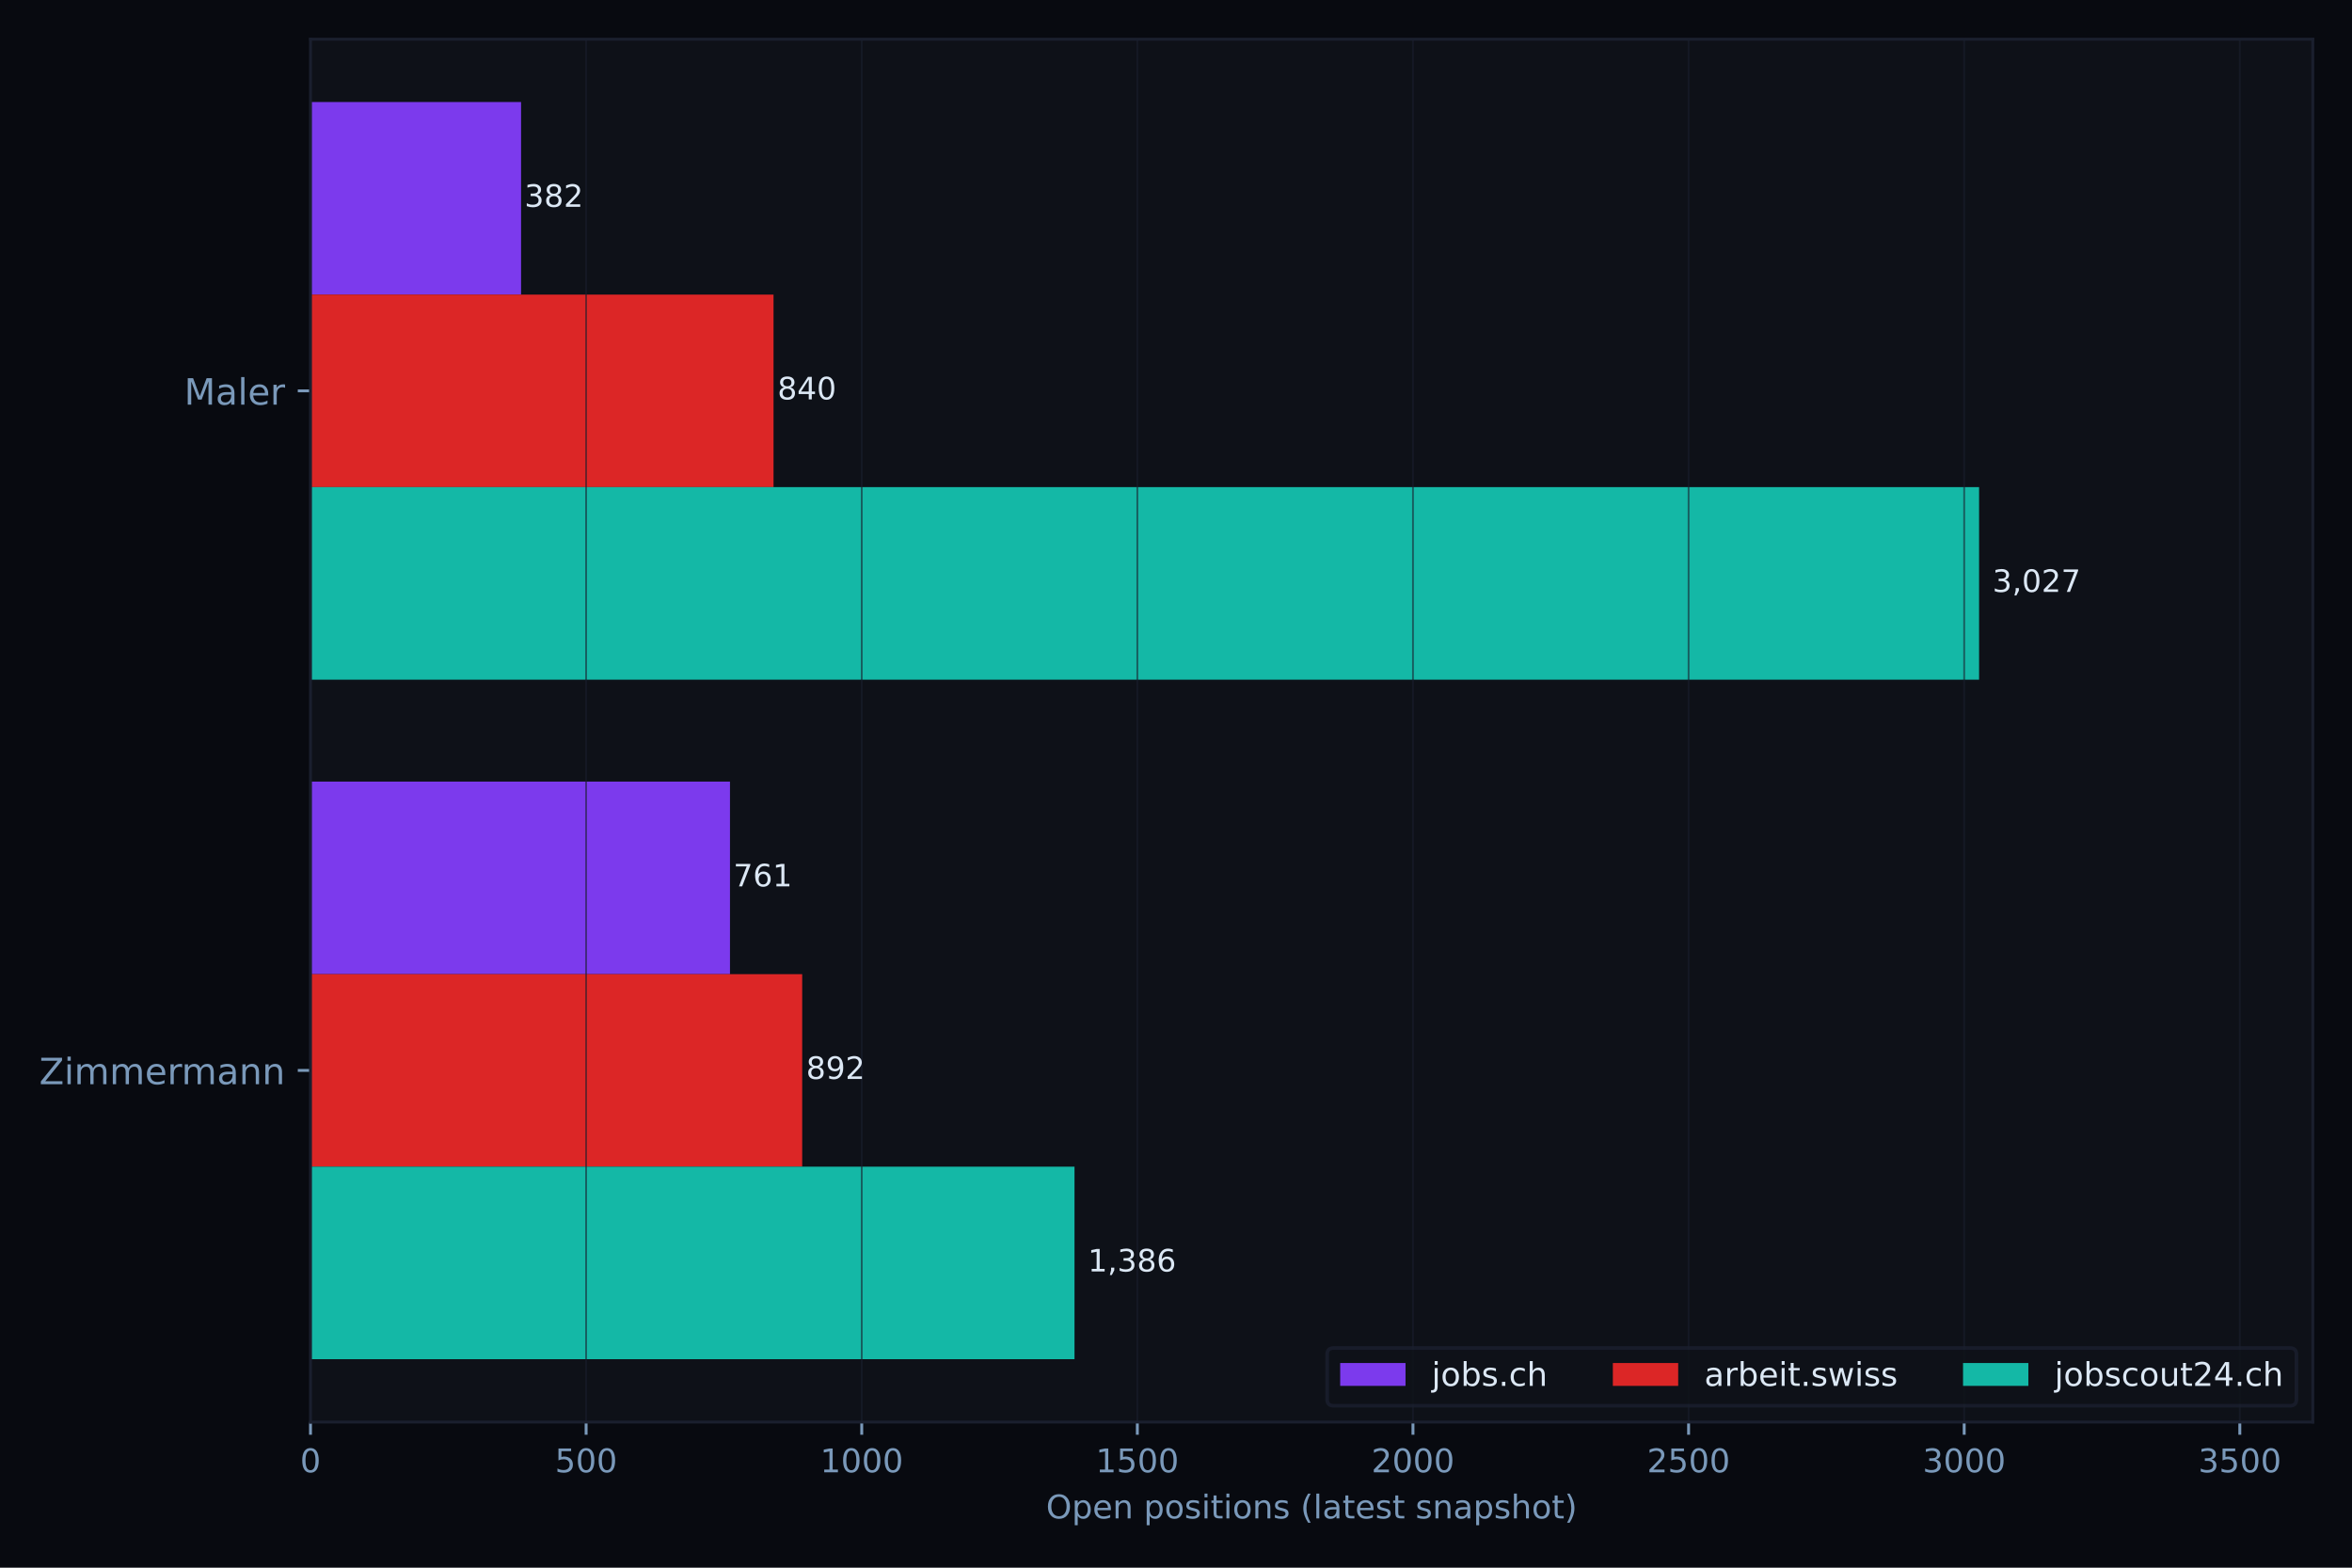
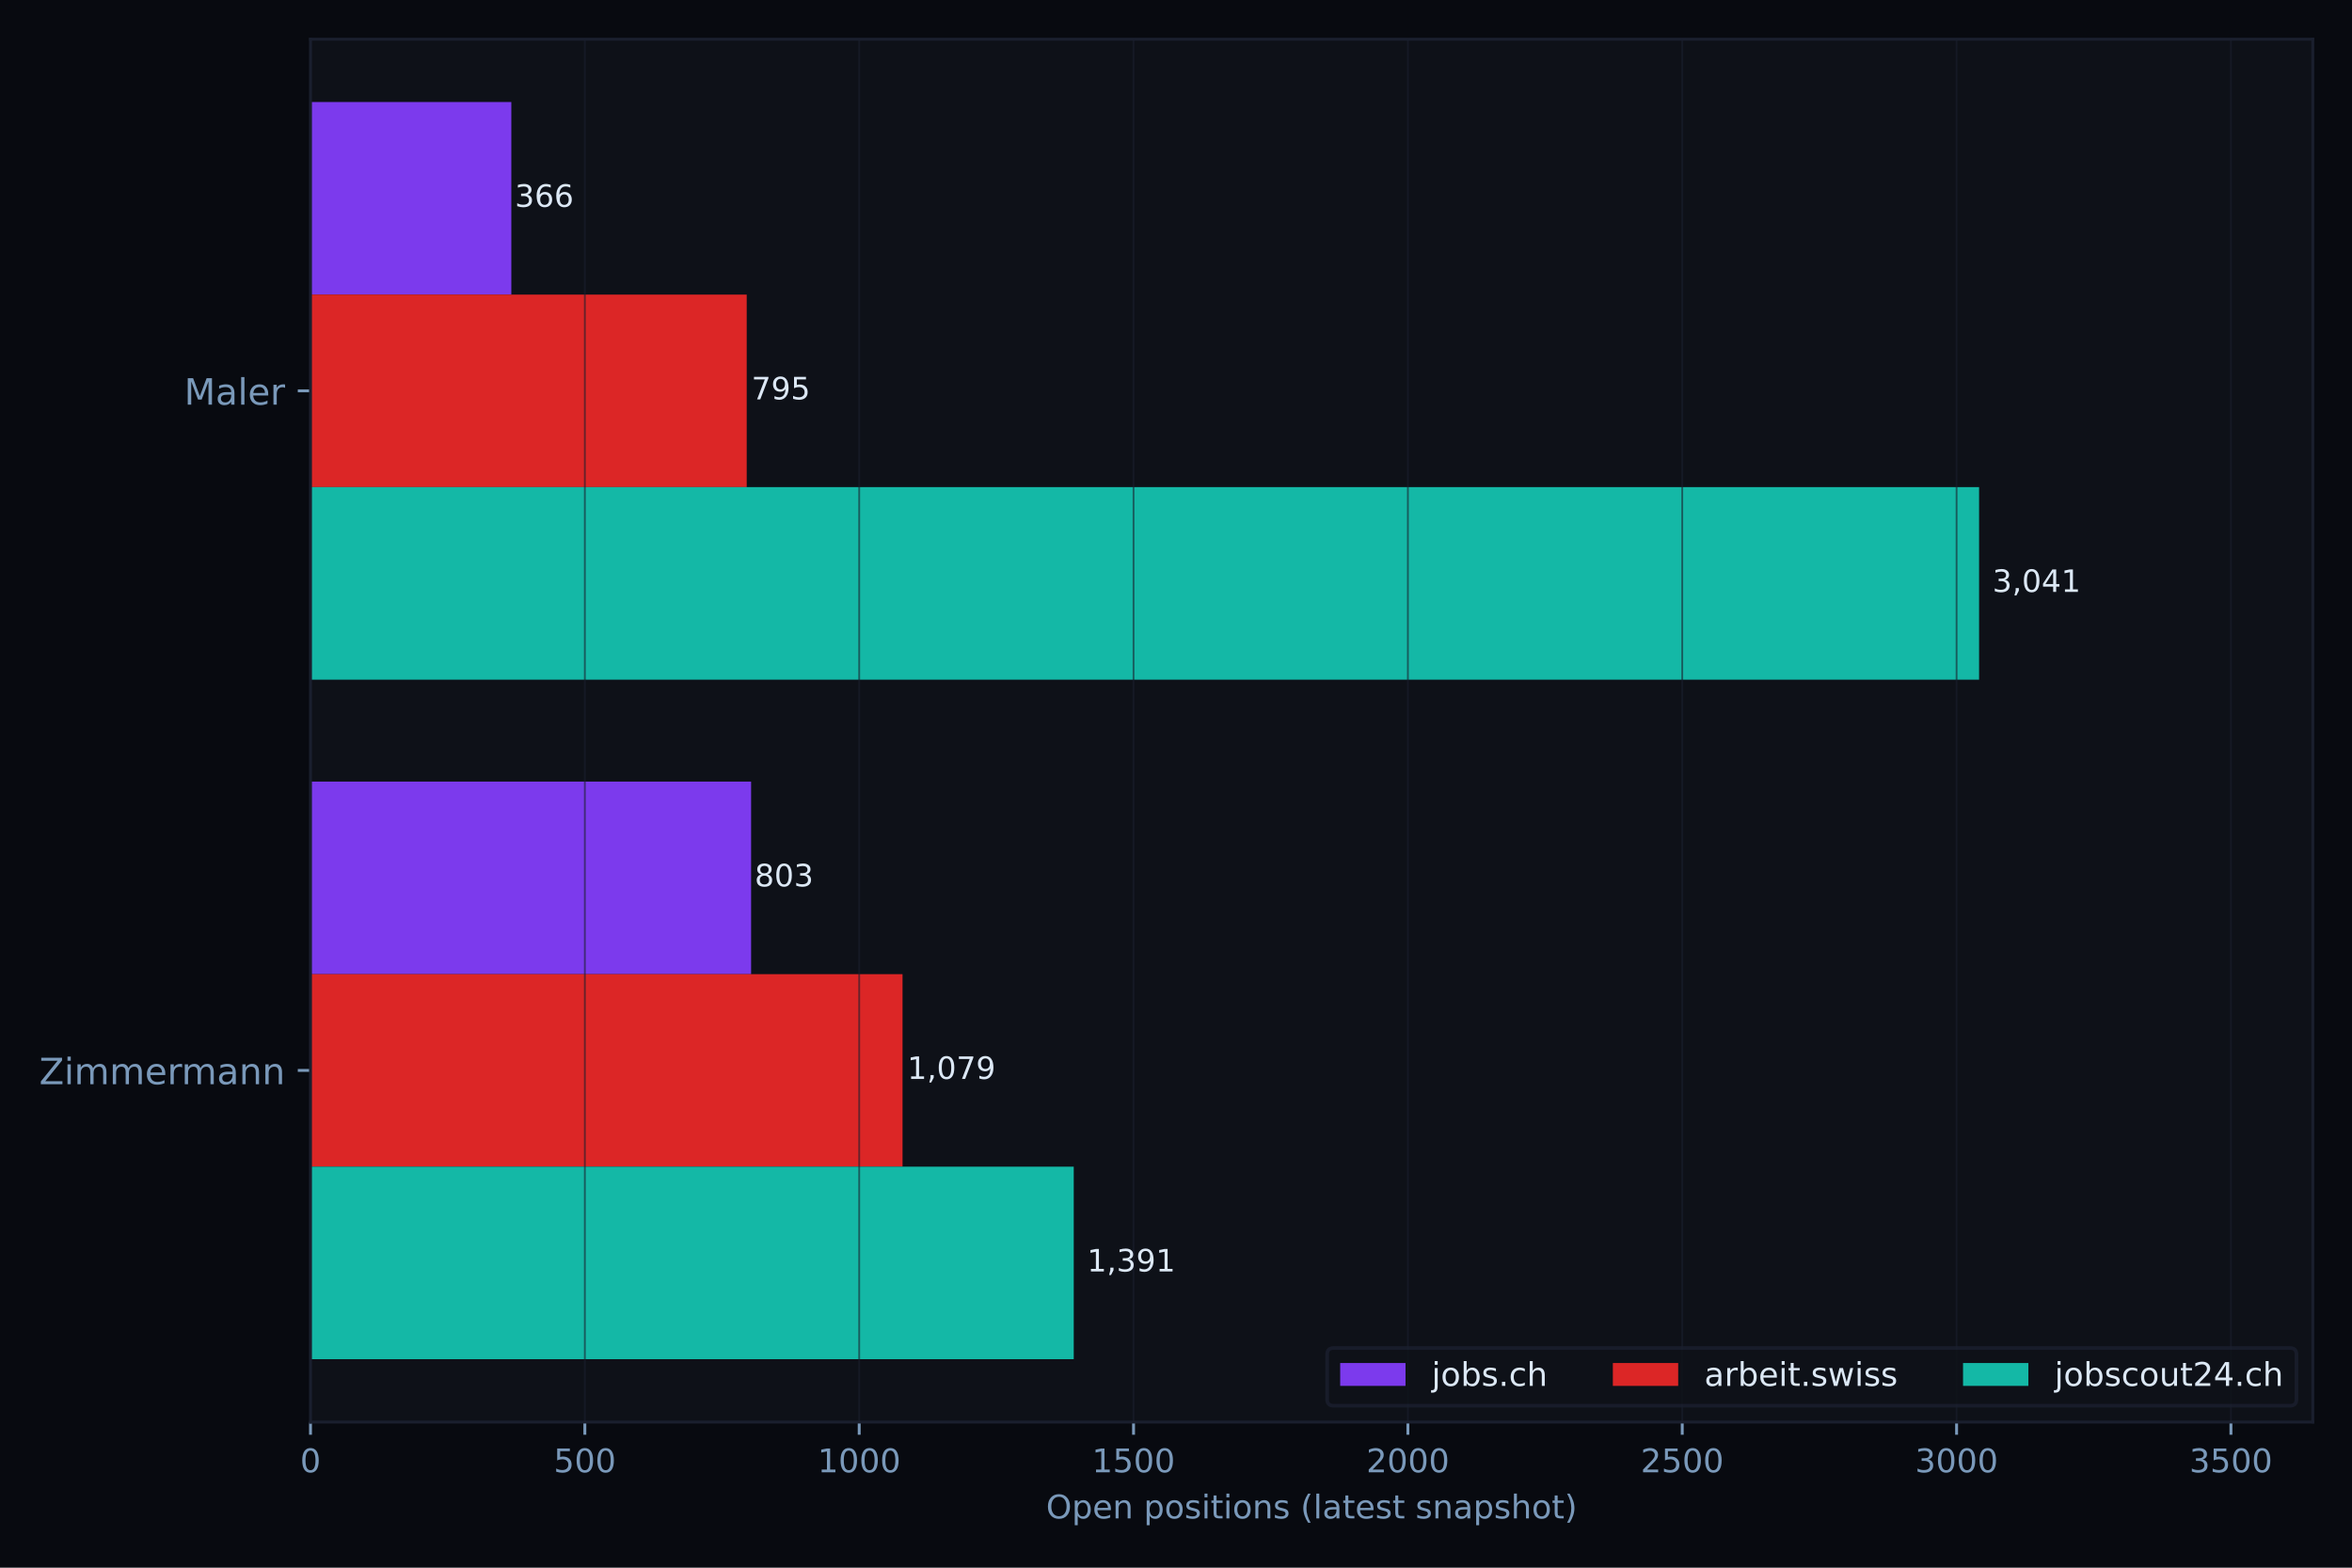
<svg xmlns="http://www.w3.org/2000/svg" xmlns:xlink="http://www.w3.org/1999/xlink" width="648pt" height="432pt" viewBox="0 0 648 432" version="1.1">
  <defs>
    <style type="text/css">*{stroke-linejoin: round; stroke-linecap: butt}</style>
  </defs>
  <g id="figure_1">
    <g id="patch_1">
      <path d="M 0 432  L 648 432  L 648 0  L 0 0  z " style="fill: #080a10" />
    </g>
    <g id="axes_1">
      <g id="patch_2">
        <path d="M 85.545 391.873  L 637.2 391.873  L 637.2 10.8  L 85.545 10.8  z " style="fill: #0e1118" />
      </g>
      <g id="patch_3">
-         <path d="M 85.545 28.121  L 143.56 28.121  L 143.56 81.178  L 85.545 81.178  z " clip-path="url(#p5564562293)" style="fill: #7c3aed" />
+         <path d="M 85.545 28.121  L 140.874 28.121  L 140.874 81.178  L 85.545 81.178  z " clip-path="url(#p5564562293)" style="fill: #7c3aed" />
      </g>
      <g id="patch_4">
-         <path d="M 85.545 215.381  L 201.119 215.381  L 201.119 268.438  L 85.545 268.438  z " clip-path="url(#p5564562293)" style="fill: #7c3aed" />
+         <path d="M 85.545 215.381  L 206.936 215.381  L 206.936 268.438  L 85.545 268.438  z " clip-path="url(#p5564562293)" style="fill: #7c3aed" />
      </g>
      <g id="patch_5">
-         <path d="M 85.545 81.178  L 213.117 81.178  L 213.117 134.235  L 85.545 134.235  z " clip-path="url(#p5564562293)" style="fill: #dc2626" />
+         <path d="M 85.545 81.178  L 205.727 81.178  L 205.727 134.235  L 85.545 134.235  z " clip-path="url(#p5564562293)" style="fill: #dc2626" />
      </g>
      <g id="patch_6">
-         <path d="M 85.545 268.438  L 221.014 268.438  L 221.014 321.494  L 85.545 321.494  z " clip-path="url(#p5564562293)" style="fill: #dc2626" />
+         <path d="M 85.545 268.438  L 248.659 268.438  L 248.659 321.494  L 85.545 321.494  z " clip-path="url(#p5564562293)" style="fill: #dc2626" />
      </g>
      <g id="patch_7">
        <path d="M 85.545 134.235  L 545.258 134.235  L 545.258 187.292  L 85.545 187.292  z " clip-path="url(#p5564562293)" style="fill: #14b8a6" />
      </g>
      <g id="patch_8">
-         <path d="M 85.545 321.494  L 296.038 321.494  L 296.038 374.551  L 85.545 374.551  z " clip-path="url(#p5564562293)" style="fill: #14b8a6" />
+         <path d="M 85.545 321.494  L 295.825 321.494  L 295.825 374.551  L 85.545 374.551  z " clip-path="url(#p5564562293)" style="fill: #14b8a6" />
      </g>
      <g id="matplotlib.axis_1">
        <g id="xtick_1">
          <g id="line2d_1">
            <path d="M 85.545 391.873  L 85.545 10.8  " clip-path="url(#p5564562293)" style="fill: none; stroke: #1a1f2e; stroke-opacity: 0.6; stroke-width: 0.5; stroke-linecap: square" />
          </g>
          <g id="line2d_2">
            <defs>
              <path id="mff3be124f5" d="M 0 0  L 0 3.5  " style="stroke: #7a99ba; stroke-width: 0.8" />
            </defs>
            <g>
              <use xlink:href="#mff3be124f5" x="85.545" y="391.873" style="fill: #7a99ba; stroke: #7a99ba; stroke-width: 0.8" />
            </g>
          </g>
          <g id="text_1">
            <g style="fill: #7a99ba" transform="translate(82.68233 405.7113) scale(0.09 -0.09)">
              <defs>
                <path id="DejaVuSans-30" d="M 2034 4250  Q 1547 4250 1301 3770  Q 1056 3291 1056 2328  Q 1056 1369 1301 889  Q 1547 409 2034 409  Q 2525 409 2770 889  Q 3016 1369 3016 2328  Q 3016 3291 2770 3770  Q 2525 4250 2034 4250  z M 2034 4750  Q 2819 4750 3233 4129  Q 3647 3509 3647 2328  Q 3647 1150 3233 529  Q 2819 -91 2034 -91  Q 1250 -91 836 529  Q 422 1150 422 2328  Q 422 3509 836 4129  Q 1250 4750 2034 4750  z " transform="scale(0.015625)" />
              </defs>
              <use xlink:href="#DejaVuSans-30" />
            </g>
          </g>
        </g>
        <g id="xtick_2">
          <g id="line2d_3">
-             <path d="M 161.481 391.873  L 161.481 10.8  " clip-path="url(#p5564562293)" style="fill: none; stroke: #1a1f2e; stroke-opacity: 0.6; stroke-width: 0.5; stroke-linecap: square" />
+             <path d="M 161.131 391.873  L 161.131 10.8  " clip-path="url(#p5564562293)" style="fill: none; stroke: #1a1f2e; stroke-opacity: 0.6; stroke-width: 0.5; stroke-linecap: square" />
          </g>
          <g id="line2d_4">
            <g>
-               <use xlink:href="#mff3be124f5" x="161.481" y="391.873" style="fill: #7a99ba; stroke: #7a99ba; stroke-width: 0.8" />
+               <use xlink:href="#mff3be124f5" x="161.131" y="391.873" style="fill: #7a99ba; stroke: #7a99ba; stroke-width: 0.8" />
            </g>
          </g>
          <g id="text_2">
-             <g style="fill: #7a99ba" transform="translate(152.8913 405.7113) scale(0.09 -0.09)">
+             <g style="fill: #7a99ba" transform="translate(152.5418 405.7113) scale(0.09 -0.09)">
              <defs>
                <path id="DejaVuSans-35" d="M 691 4666  L 3169 4666  L 3169 4134  L 1269 4134  L 1269 2991  Q 1406 3038 1543 3061  Q 1681 3084 1819 3084  Q 2600 3084 3056 2656  Q 3513 2228 3513 1497  Q 3513 744 3044 326  Q 2575 -91 1722 -91  Q 1428 -91 1123 -41  Q 819 9 494 109  L 494 744  Q 775 591 1075 516  Q 1375 441 1709 441  Q 2250 441 2565 725  Q 2881 1009 2881 1497  Q 2881 1984 2565 2268  Q 2250 2553 1709 2553  Q 1456 2553 1204 2497  Q 953 2441 691 2322  L 691 4666  z " transform="scale(0.015625)" />
              </defs>
              <use xlink:href="#DejaVuSans-35" />
              <use xlink:href="#DejaVuSans-30" x="63.623" />
              <use xlink:href="#DejaVuSans-30" x="127.246" />
            </g>
          </g>
        </g>
        <g id="xtick_3">
          <g id="line2d_5">
-             <path d="M 237.416 391.873  L 237.416 10.8  " clip-path="url(#p5564562293)" style="fill: none; stroke: #1a1f2e; stroke-opacity: 0.6; stroke-width: 0.5; stroke-linecap: square" />
+             <path d="M 236.717 391.873  L 236.717 10.8  " clip-path="url(#p5564562293)" style="fill: none; stroke: #1a1f2e; stroke-opacity: 0.6; stroke-width: 0.5; stroke-linecap: square" />
          </g>
          <g id="line2d_6">
            <g>
-               <use xlink:href="#mff3be124f5" x="237.416" y="391.873" style="fill: #7a99ba; stroke: #7a99ba; stroke-width: 0.8" />
+               <use xlink:href="#mff3be124f5" x="236.717" y="391.873" style="fill: #7a99ba; stroke: #7a99ba; stroke-width: 0.8" />
            </g>
          </g>
          <g id="text_3">
-             <g style="fill: #7a99ba" transform="translate(225.9635 405.7113) scale(0.09 -0.09)">
+             <g style="fill: #7a99ba" transform="translate(225.2643 405.7113) scale(0.09 -0.09)">
              <defs>
                <path id="DejaVuSans-31" d="M 794 531  L 1825 531  L 1825 4091  L 703 3866  L 703 4441  L 1819 4666  L 2450 4666  L 2450 531  L 3481 531  L 3481 0  L 794 0  L 794 531  z " transform="scale(0.015625)" />
              </defs>
              <use xlink:href="#DejaVuSans-31" />
              <use xlink:href="#DejaVuSans-30" x="63.623" />
              <use xlink:href="#DejaVuSans-30" x="127.246" />
              <use xlink:href="#DejaVuSans-30" x="190.869" />
            </g>
          </g>
        </g>
        <g id="xtick_4">
          <g id="line2d_7">
-             <path d="M 313.351 391.873  L 313.351 10.8  " clip-path="url(#p5564562293)" style="fill: none; stroke: #1a1f2e; stroke-opacity: 0.6; stroke-width: 0.5; stroke-linecap: square" />
+             <path d="M 312.303 391.873  L 312.303 10.8  " clip-path="url(#p5564562293)" style="fill: none; stroke: #1a1f2e; stroke-opacity: 0.6; stroke-width: 0.5; stroke-linecap: square" />
          </g>
          <g id="line2d_8">
            <g>
-               <use xlink:href="#mff3be124f5" x="313.351" y="391.873" style="fill: #7a99ba; stroke: #7a99ba; stroke-width: 0.8" />
+               <use xlink:href="#mff3be124f5" x="312.303" y="391.873" style="fill: #7a99ba; stroke: #7a99ba; stroke-width: 0.8" />
            </g>
          </g>
          <g id="text_4">
-             <g style="fill: #7a99ba" transform="translate(301.8988 405.7113) scale(0.09 -0.09)">
+             <g style="fill: #7a99ba" transform="translate(300.85 405.7113) scale(0.09 -0.09)">
              <use xlink:href="#DejaVuSans-31" />
              <use xlink:href="#DejaVuSans-35" x="63.623" />
              <use xlink:href="#DejaVuSans-30" x="127.246" />
              <use xlink:href="#DejaVuSans-30" x="190.869" />
            </g>
          </g>
        </g>
        <g id="xtick_5">
          <g id="line2d_9">
-             <path d="M 389.287 391.873  L 389.287 10.8  " clip-path="url(#p5564562293)" style="fill: none; stroke: #1a1f2e; stroke-opacity: 0.6; stroke-width: 0.5; stroke-linecap: square" />
+             <path d="M 387.888 391.873  L 387.888 10.8  " clip-path="url(#p5564562293)" style="fill: none; stroke: #1a1f2e; stroke-opacity: 0.6; stroke-width: 0.5; stroke-linecap: square" />
          </g>
          <g id="line2d_10">
            <g>
-               <use xlink:href="#mff3be124f5" x="389.287" y="391.873" style="fill: #7a99ba; stroke: #7a99ba; stroke-width: 0.8" />
+               <use xlink:href="#mff3be124f5" x="387.888" y="391.873" style="fill: #7a99ba; stroke: #7a99ba; stroke-width: 0.8" />
            </g>
          </g>
          <g id="text_5">
-             <g style="fill: #7a99ba" transform="translate(377.834 405.7113) scale(0.09 -0.09)">
+             <g style="fill: #7a99ba" transform="translate(376.4357 405.7113) scale(0.09 -0.09)">
              <defs>
                <path id="DejaVuSans-32" d="M 1228 531  L 3431 531  L 3431 0  L 469 0  L 469 531  Q 828 903 1448 1529  Q 2069 2156 2228 2338  Q 2531 2678 2651 2914  Q 2772 3150 2772 3378  Q 2772 3750 2511 3984  Q 2250 4219 1831 4219  Q 1534 4219 1204 4116  Q 875 4013 500 3803  L 500 4441  Q 881 4594 1212 4672  Q 1544 4750 1819 4750  Q 2544 4750 2975 4387  Q 3406 4025 3406 3419  Q 3406 3131 3298 2873  Q 3191 2616 2906 2266  Q 2828 2175 2409 1742  Q 1991 1309 1228 531  z " transform="scale(0.015625)" />
              </defs>
              <use xlink:href="#DejaVuSans-32" />
              <use xlink:href="#DejaVuSans-30" x="63.623" />
              <use xlink:href="#DejaVuSans-30" x="127.246" />
              <use xlink:href="#DejaVuSans-30" x="190.869" />
            </g>
          </g>
        </g>
        <g id="xtick_6">
          <g id="line2d_11">
-             <path d="M 465.222 391.873  L 465.222 10.8  " clip-path="url(#p5564562293)" style="fill: none; stroke: #1a1f2e; stroke-opacity: 0.6; stroke-width: 0.5; stroke-linecap: square" />
+             <path d="M 463.474 391.873  L 463.474 10.8  " clip-path="url(#p5564562293)" style="fill: none; stroke: #1a1f2e; stroke-opacity: 0.6; stroke-width: 0.5; stroke-linecap: square" />
          </g>
          <g id="line2d_12">
            <g>
-               <use xlink:href="#mff3be124f5" x="465.222" y="391.873" style="fill: #7a99ba; stroke: #7a99ba; stroke-width: 0.8" />
+               <use xlink:href="#mff3be124f5" x="463.474" y="391.873" style="fill: #7a99ba; stroke: #7a99ba; stroke-width: 0.8" />
            </g>
          </g>
          <g id="text_6">
-             <g style="fill: #7a99ba" transform="translate(453.7693 405.7113) scale(0.09 -0.09)">
+             <g style="fill: #7a99ba" transform="translate(452.0214 405.7113) scale(0.09 -0.09)">
              <use xlink:href="#DejaVuSans-32" />
              <use xlink:href="#DejaVuSans-35" x="63.623" />
              <use xlink:href="#DejaVuSans-30" x="127.246" />
              <use xlink:href="#DejaVuSans-30" x="190.869" />
            </g>
          </g>
        </g>
        <g id="xtick_7">
          <g id="line2d_13">
-             <path d="M 541.157 391.873  L 541.157 10.8  " clip-path="url(#p5564562293)" style="fill: none; stroke: #1a1f2e; stroke-opacity: 0.6; stroke-width: 0.5; stroke-linecap: square" />
+             <path d="M 539.06 391.873  L 539.06 10.8  " clip-path="url(#p5564562293)" style="fill: none; stroke: #1a1f2e; stroke-opacity: 0.6; stroke-width: 0.5; stroke-linecap: square" />
          </g>
          <g id="line2d_14">
            <g>
-               <use xlink:href="#mff3be124f5" x="541.157" y="391.873" style="fill: #7a99ba; stroke: #7a99ba; stroke-width: 0.8" />
+               <use xlink:href="#mff3be124f5" x="539.06" y="391.873" style="fill: #7a99ba; stroke: #7a99ba; stroke-width: 0.8" />
            </g>
          </g>
          <g id="text_7">
-             <g style="fill: #7a99ba" transform="translate(529.7046 405.7113) scale(0.09 -0.09)">
+             <g style="fill: #7a99ba" transform="translate(527.607 405.7113) scale(0.09 -0.09)">
              <defs>
                <path id="DejaVuSans-33" d="M 2597 2516  Q 3050 2419 3304 2112  Q 3559 1806 3559 1356  Q 3559 666 3084 287  Q 2609 -91 1734 -91  Q 1441 -91 1130 -33  Q 819 25 488 141  L 488 750  Q 750 597 1062 519  Q 1375 441 1716 441  Q 2309 441 2620 675  Q 2931 909 2931 1356  Q 2931 1769 2642 2001  Q 2353 2234 1838 2234  L 1294 2234  L 1294 2753  L 1863 2753  Q 2328 2753 2575 2939  Q 2822 3125 2822 3475  Q 2822 3834 2567 4026  Q 2313 4219 1838 4219  Q 1578 4219 1281 4162  Q 984 4106 628 3988  L 628 4550  Q 988 4650 1302 4700  Q 1616 4750 1894 4750  Q 2613 4750 3031 4423  Q 3450 4097 3450 3541  Q 3450 3153 3228 2886  Q 3006 2619 2597 2516  z " transform="scale(0.015625)" />
              </defs>
              <use xlink:href="#DejaVuSans-33" />
              <use xlink:href="#DejaVuSans-30" x="63.623" />
              <use xlink:href="#DejaVuSans-30" x="127.246" />
              <use xlink:href="#DejaVuSans-30" x="190.869" />
            </g>
          </g>
        </g>
        <g id="xtick_8">
          <g id="line2d_15">
-             <path d="M 617.092 391.873  L 617.092 10.8  " clip-path="url(#p5564562293)" style="fill: none; stroke: #1a1f2e; stroke-opacity: 0.6; stroke-width: 0.5; stroke-linecap: square" />
+             <path d="M 614.645 391.873  L 614.645 10.8  " clip-path="url(#p5564562293)" style="fill: none; stroke: #1a1f2e; stroke-opacity: 0.6; stroke-width: 0.5; stroke-linecap: square" />
          </g>
          <g id="line2d_16">
            <g>
-               <use xlink:href="#mff3be124f5" x="617.092" y="391.873" style="fill: #7a99ba; stroke: #7a99ba; stroke-width: 0.8" />
+               <use xlink:href="#mff3be124f5" x="614.645" y="391.873" style="fill: #7a99ba; stroke: #7a99ba; stroke-width: 0.8" />
            </g>
          </g>
          <g id="text_8">
-             <g style="fill: #7a99ba" transform="translate(605.6398 405.7113) scale(0.09 -0.09)">
+             <g style="fill: #7a99ba" transform="translate(603.1927 405.7113) scale(0.09 -0.09)">
              <use xlink:href="#DejaVuSans-33" />
              <use xlink:href="#DejaVuSans-35" x="63.623" />
              <use xlink:href="#DejaVuSans-30" x="127.246" />
              <use xlink:href="#DejaVuSans-30" x="190.869" />
            </g>
          </g>
        </g>
        <g id="text_9">
          <g style="fill: #7a99ba" transform="translate(288.2091 418.4216) scale(0.09 -0.09)">
            <defs>
              <path id="DejaVuSans-4f" d="M 2522 4238  Q 1834 4238 1429 3725  Q 1025 3213 1025 2328  Q 1025 1447 1429 934  Q 1834 422 2522 422  Q 3209 422 3611 934  Q 4013 1447 4013 2328  Q 4013 3213 3611 3725  Q 3209 4238 2522 4238  z M 2522 4750  Q 3503 4750 4090 4092  Q 4678 3434 4678 2328  Q 4678 1225 4090 567  Q 3503 -91 2522 -91  Q 1538 -91 948 565  Q 359 1222 359 2328  Q 359 3434 948 4092  Q 1538 4750 2522 4750  z " transform="scale(0.015625)" />
              <path id="DejaVuSans-70" d="M 1159 525  L 1159 -1331  L 581 -1331  L 581 3500  L 1159 3500  L 1159 2969  Q 1341 3281 1617 3432  Q 1894 3584 2278 3584  Q 2916 3584 3314 3078  Q 3713 2572 3713 1747  Q 3713 922 3314 415  Q 2916 -91 2278 -91  Q 1894 -91 1617 61  Q 1341 213 1159 525  z M 3116 1747  Q 3116 2381 2855 2742  Q 2594 3103 2138 3103  Q 1681 3103 1420 2742  Q 1159 2381 1159 1747  Q 1159 1113 1420 752  Q 1681 391 2138 391  Q 2594 391 2855 752  Q 3116 1113 3116 1747  z " transform="scale(0.015625)" />
              <path id="DejaVuSans-65" d="M 3597 1894  L 3597 1613  L 953 1613  Q 991 1019 1311 708  Q 1631 397 2203 397  Q 2534 397 2845 478  Q 3156 559 3463 722  L 3463 178  Q 3153 47 2828 -22  Q 2503 -91 2169 -91  Q 1331 -91 842 396  Q 353 884 353 1716  Q 353 2575 817 3079  Q 1281 3584 2069 3584  Q 2775 3584 3186 3129  Q 3597 2675 3597 1894  z M 3022 2063  Q 3016 2534 2758 2815  Q 2500 3097 2075 3097  Q 1594 3097 1305 2825  Q 1016 2553 972 2059  L 3022 2063  z " transform="scale(0.015625)" />
              <path id="DejaVuSans-6e" d="M 3513 2113  L 3513 0  L 2938 0  L 2938 2094  Q 2938 2591 2744 2837  Q 2550 3084 2163 3084  Q 1697 3084 1428 2787  Q 1159 2491 1159 1978  L 1159 0  L 581 0  L 581 3500  L 1159 3500  L 1159 2956  Q 1366 3272 1645 3428  Q 1925 3584 2291 3584  Q 2894 3584 3203 3211  Q 3513 2838 3513 2113  z " transform="scale(0.015625)" />
              <path id="DejaVuSans-20" transform="scale(0.015625)" />
              <path id="DejaVuSans-6f" d="M 1959 3097  Q 1497 3097 1228 2736  Q 959 2375 959 1747  Q 959 1119 1226 758  Q 1494 397 1959 397  Q 2419 397 2687 759  Q 2956 1122 2956 1747  Q 2956 2369 2687 2733  Q 2419 3097 1959 3097  z M 1959 3584  Q 2709 3584 3137 3096  Q 3566 2609 3566 1747  Q 3566 888 3137 398  Q 2709 -91 1959 -91  Q 1206 -91 779 398  Q 353 888 353 1747  Q 353 2609 779 3096  Q 1206 3584 1959 3584  z " transform="scale(0.015625)" />
              <path id="DejaVuSans-73" d="M 2834 3397  L 2834 2853  Q 2591 2978 2328 3040  Q 2066 3103 1784 3103  Q 1356 3103 1142 2972  Q 928 2841 928 2578  Q 928 2378 1081 2264  Q 1234 2150 1697 2047  L 1894 2003  Q 2506 1872 2764 1633  Q 3022 1394 3022 966  Q 3022 478 2636 193  Q 2250 -91 1575 -91  Q 1294 -91 989 -36  Q 684 19 347 128  L 347 722  Q 666 556 975 473  Q 1284 391 1588 391  Q 1994 391 2212 530  Q 2431 669 2431 922  Q 2431 1156 2273 1281  Q 2116 1406 1581 1522  L 1381 1569  Q 847 1681 609 1914  Q 372 2147 372 2553  Q 372 3047 722 3315  Q 1072 3584 1716 3584  Q 2034 3584 2315 3537  Q 2597 3491 2834 3397  z " transform="scale(0.015625)" />
              <path id="DejaVuSans-69" d="M 603 3500  L 1178 3500  L 1178 0  L 603 0  L 603 3500  z M 603 4863  L 1178 4863  L 1178 4134  L 603 4134  L 603 4863  z " transform="scale(0.015625)" />
              <path id="DejaVuSans-74" d="M 1172 4494  L 1172 3500  L 2356 3500  L 2356 3053  L 1172 3053  L 1172 1153  Q 1172 725 1289 603  Q 1406 481 1766 481  L 2356 481  L 2356 0  L 1766 0  Q 1100 0 847 248  Q 594 497 594 1153  L 594 3053  L 172 3053  L 172 3500  L 594 3500  L 594 4494  L 1172 4494  z " transform="scale(0.015625)" />
              <path id="DejaVuSans-28" d="M 1984 4856  Q 1566 4138 1362 3434  Q 1159 2731 1159 2009  Q 1159 1288 1364 580  Q 1569 -128 1984 -844  L 1484 -844  Q 1016 -109 783 600  Q 550 1309 550 2009  Q 550 2706 781 3412  Q 1013 4119 1484 4856  L 1984 4856  z " transform="scale(0.015625)" />
              <path id="DejaVuSans-6c" d="M 603 4863  L 1178 4863  L 1178 0  L 603 0  L 603 4863  z " transform="scale(0.015625)" />
              <path id="DejaVuSans-61" d="M 2194 1759  Q 1497 1759 1228 1600  Q 959 1441 959 1056  Q 959 750 1161 570  Q 1363 391 1709 391  Q 2188 391 2477 730  Q 2766 1069 2766 1631  L 2766 1759  L 2194 1759  z M 3341 1997  L 3341 0  L 2766 0  L 2766 531  Q 2569 213 2275 61  Q 1981 -91 1556 -91  Q 1019 -91 701 211  Q 384 513 384 1019  Q 384 1609 779 1909  Q 1175 2209 1959 2209  L 2766 2209  L 2766 2266  Q 2766 2663 2505 2880  Q 2244 3097 1772 3097  Q 1472 3097 1187 3025  Q 903 2953 641 2809  L 641 3341  Q 956 3463 1253 3523  Q 1550 3584 1831 3584  Q 2591 3584 2966 3190  Q 3341 2797 3341 1997  z " transform="scale(0.015625)" />
              <path id="DejaVuSans-68" d="M 3513 2113  L 3513 0  L 2938 0  L 2938 2094  Q 2938 2591 2744 2837  Q 2550 3084 2163 3084  Q 1697 3084 1428 2787  Q 1159 2491 1159 1978  L 1159 0  L 581 0  L 581 4863  L 1159 4863  L 1159 2956  Q 1366 3272 1645 3428  Q 1925 3584 2291 3584  Q 2894 3584 3203 3211  Q 3513 2838 3513 2113  z " transform="scale(0.015625)" />
              <path id="DejaVuSans-29" d="M 513 4856  L 1013 4856  Q 1481 4119 1714 3412  Q 1947 2706 1947 2009  Q 1947 1309 1714 600  Q 1481 -109 1013 -844  L 513 -844  Q 928 -128 1133 580  Q 1338 1288 1338 2009  Q 1338 2731 1133 3434  Q 928 4138 513 4856  z " transform="scale(0.015625)" />
            </defs>
            <use xlink:href="#DejaVuSans-4f" />
            <use xlink:href="#DejaVuSans-70" x="78.711" />
            <use xlink:href="#DejaVuSans-65" x="142.188" />
            <use xlink:href="#DejaVuSans-6e" x="203.711" />
            <use xlink:href="#DejaVuSans-20" x="267.09" />
            <use xlink:href="#DejaVuSans-70" x="298.877" />
            <use xlink:href="#DejaVuSans-6f" x="362.354" />
            <use xlink:href="#DejaVuSans-73" x="423.535" />
            <use xlink:href="#DejaVuSans-69" x="475.635" />
            <use xlink:href="#DejaVuSans-74" x="503.418" />
            <use xlink:href="#DejaVuSans-69" x="542.627" />
            <use xlink:href="#DejaVuSans-6f" x="570.41" />
            <use xlink:href="#DejaVuSans-6e" x="631.592" />
            <use xlink:href="#DejaVuSans-73" x="694.971" />
            <use xlink:href="#DejaVuSans-20" x="747.07" />
            <use xlink:href="#DejaVuSans-28" x="778.857" />
            <use xlink:href="#DejaVuSans-6c" x="817.871" />
            <use xlink:href="#DejaVuSans-61" x="845.654" />
            <use xlink:href="#DejaVuSans-74" x="906.934" />
            <use xlink:href="#DejaVuSans-65" x="946.143" />
            <use xlink:href="#DejaVuSans-73" x="1007.666" />
            <use xlink:href="#DejaVuSans-74" x="1059.766" />
            <use xlink:href="#DejaVuSans-20" x="1098.975" />
            <use xlink:href="#DejaVuSans-73" x="1130.762" />
            <use xlink:href="#DejaVuSans-6e" x="1182.861" />
            <use xlink:href="#DejaVuSans-61" x="1246.24" />
            <use xlink:href="#DejaVuSans-70" x="1307.52" />
            <use xlink:href="#DejaVuSans-73" x="1370.996" />
            <use xlink:href="#DejaVuSans-68" x="1423.096" />
            <use xlink:href="#DejaVuSans-6f" x="1486.475" />
            <use xlink:href="#DejaVuSans-74" x="1547.656" />
            <use xlink:href="#DejaVuSans-29" x="1586.865" />
          </g>
        </g>
      </g>
      <g id="matplotlib.axis_2">
        <g id="ytick_1">
          <g id="line2d_17">
            <defs>
              <path id="mdf66c61492" d="M 0 0  L -3.5 0  " style="stroke: #7a99ba; stroke-width: 0.8" />
            </defs>
            <g>
              <use xlink:href="#mdf66c61492" x="85.545" y="107.707" style="fill: #7a99ba; stroke: #7a99ba; stroke-width: 0.8" />
            </g>
          </g>
          <g id="text_10">
            <g style="fill: #7a99ba" transform="translate(50.74702 111.5059) scale(0.1 -0.1)">
              <defs>
                <path id="DejaVuSans-4d" d="M 628 4666  L 1569 4666  L 2759 1491  L 3956 4666  L 4897 4666  L 4897 0  L 4281 0  L 4281 4097  L 3078 897  L 2444 897  L 1241 4097  L 1241 0  L 628 0  L 628 4666  z " transform="scale(0.015625)" />
                <path id="DejaVuSans-72" d="M 2631 2963  Q 2534 3019 2420 3045  Q 2306 3072 2169 3072  Q 1681 3072 1420 2755  Q 1159 2438 1159 1844  L 1159 0  L 581 0  L 581 3500  L 1159 3500  L 1159 2956  Q 1341 3275 1631 3429  Q 1922 3584 2338 3584  Q 2397 3584 2469 3576  Q 2541 3569 2628 3553  L 2631 2963  z " transform="scale(0.015625)" />
              </defs>
              <use xlink:href="#DejaVuSans-4d" />
              <use xlink:href="#DejaVuSans-61" x="86.279" />
              <use xlink:href="#DejaVuSans-6c" x="147.559" />
              <use xlink:href="#DejaVuSans-65" x="175.342" />
              <use xlink:href="#DejaVuSans-72" x="236.865" />
            </g>
          </g>
        </g>
        <g id="ytick_2">
          <g id="line2d_18">
            <g>
              <use xlink:href="#mdf66c61492" x="85.545" y="294.966" style="fill: #7a99ba; stroke: #7a99ba; stroke-width: 0.8" />
            </g>
          </g>
          <g id="text_11">
            <g style="fill: #7a99ba" transform="translate(10.80327 298.7652) scale(0.1 -0.1)">
              <defs>
                <path id="DejaVuSans-5a" d="M 359 4666  L 4025 4666  L 4025 4184  L 1075 531  L 4097 531  L 4097 0  L 288 0  L 288 481  L 3238 4134  L 359 4134  L 359 4666  z " transform="scale(0.015625)" />
                <path id="DejaVuSans-6d" d="M 3328 2828  Q 3544 3216 3844 3400  Q 4144 3584 4550 3584  Q 5097 3584 5394 3201  Q 5691 2819 5691 2113  L 5691 0  L 5113 0  L 5113 2094  Q 5113 2597 4934 2840  Q 4756 3084 4391 3084  Q 3944 3084 3684 2787  Q 3425 2491 3425 1978  L 3425 0  L 2847 0  L 2847 2094  Q 2847 2600 2669 2842  Q 2491 3084 2119 3084  Q 1678 3084 1418 2786  Q 1159 2488 1159 1978  L 1159 0  L 581 0  L 581 3500  L 1159 3500  L 1159 2956  Q 1356 3278 1631 3431  Q 1906 3584 2284 3584  Q 2666 3584 2933 3390  Q 3200 3197 3328 2828  z " transform="scale(0.015625)" />
              </defs>
              <use xlink:href="#DejaVuSans-5a" />
              <use xlink:href="#DejaVuSans-69" x="68.506" />
              <use xlink:href="#DejaVuSans-6d" x="96.289" />
              <use xlink:href="#DejaVuSans-6d" x="193.701" />
              <use xlink:href="#DejaVuSans-65" x="291.113" />
              <use xlink:href="#DejaVuSans-72" x="352.637" />
              <use xlink:href="#DejaVuSans-6d" x="392" />
              <use xlink:href="#DejaVuSans-61" x="489.412" />
              <use xlink:href="#DejaVuSans-6e" x="550.691" />
              <use xlink:href="#DejaVuSans-6e" x="614.07" />
            </g>
          </g>
        </g>
      </g>
      <g id="patch_9">
        <path d="M 85.545 391.873  L 85.545 10.8  " style="fill: none; stroke: #1a1f2e; stroke-width: 0.8; stroke-linejoin: miter; stroke-linecap: square" />
      </g>
      <g id="patch_10">
        <path d="M 637.2 391.873  L 637.2 10.8  " style="fill: none; stroke: #1a1f2e; stroke-width: 0.8; stroke-linejoin: miter; stroke-linecap: square" />
      </g>
      <g id="patch_11">
        <path d="M 85.545 391.873  L 637.2 391.873  " style="fill: none; stroke: #1a1f2e; stroke-width: 0.8; stroke-linejoin: miter; stroke-linecap: square" />
      </g>
      <g id="patch_12">
        <path d="M 85.545 10.8  L 637.2 10.8  " style="fill: none; stroke: #1a1f2e; stroke-width: 0.8; stroke-linejoin: miter; stroke-linecap: square" />
      </g>
      <g id="text_12">
-         <g style="fill: #dce8f5" transform="translate(144.4846 56.99536) scale(0.085 -0.085)">
+         <g style="fill: #dce8f5" transform="translate(141.8453 56.99536) scale(0.085 -0.085)">
+           <defs>
+             <path id="DejaVuSans-36" d="M 2113 2584  Q 1688 2584 1439 2293  Q 1191 2003 1191 1497  Q 1191 994 1439 701  Q 1688 409 2113 409  Q 2538 409 2786 701  Q 3034 994 3034 1497  Q 3034 2003 2786 2293  Q 2538 2584 2113 2584  z M 3366 4563  L 3366 3988  Q 3128 4100 2886 4159  Q 2644 4219 2406 4219  Q 1781 4219 1451 3797  Q 1122 3375 1075 2522  Q 1259 2794 1537 2939  Q 1816 3084 2150 3084  Q 2853 3084 3261 2657  Q 3669 2231 3669 1497  Q 3669 778 3244 343  Q 2819 -91 2113 -91  Q 1303 -91 875 529  Q 447 1150 447 2328  Q 447 3434 972 4092  Q 1497 4750 2381 4750  Q 2619 4750 2861 4703  Q 3103 4656 3366 4563  z " transform="scale(0.015625)" />
+           </defs>
+           <use xlink:href="#DejaVuSans-33" />
+           <use xlink:href="#DejaVuSans-36" x="63.623" />
+           <use xlink:href="#DejaVuSans-36" x="127.246" />
+         </g>
+       </g>
+       <g id="text_13">
+         <g style="fill: #dce8f5" transform="translate(207.9072 244.2547) scale(0.085 -0.085)">
          <defs>
            <path id="DejaVuSans-38" d="M 2034 2216  Q 1584 2216 1326 1975  Q 1069 1734 1069 1313  Q 1069 891 1326 650  Q 1584 409 2034 409  Q 2484 409 2743 651  Q 3003 894 3003 1313  Q 3003 1734 2745 1975  Q 2488 2216 2034 2216  z M 1403 2484  Q 997 2584 770 2862  Q 544 3141 544 3541  Q 544 4100 942 4425  Q 1341 4750 2034 4750  Q 2731 4750 3128 4425  Q 3525 4100 3525 3541  Q 3525 3141 3298 2862  Q 3072 2584 2669 2484  Q 3125 2378 3379 2068  Q 3634 1759 3634 1313  Q 3634 634 3220 271  Q 2806 -91 2034 -91  Q 1263 -91 848 271  Q 434 634 434 1313  Q 434 1759 690 2068  Q 947 2378 1403 2484  z M 1172 3481  Q 1172 3119 1398 2916  Q 1625 2713 2034 2713  Q 2441 2713 2670 2916  Q 2900 3119 2900 3481  Q 2900 3844 2670 4047  Q 2441 4250 2034 4250  Q 1625 4250 1398 4047  Q 1172 3844 1172 3481  z " transform="scale(0.015625)" />
          </defs>
-           <use xlink:href="#DejaVuSans-33" />
-           <use xlink:href="#DejaVuSans-38" x="63.623" />
-           <use xlink:href="#DejaVuSans-32" x="127.246" />
-         </g>
-       </g>
-       <g id="text_13">
-         <g style="fill: #dce8f5" transform="translate(202.0435 244.2547) scale(0.085 -0.085)">
+           <use xlink:href="#DejaVuSans-38" />
+           <use xlink:href="#DejaVuSans-30" x="63.623" />
+           <use xlink:href="#DejaVuSans-33" x="127.246" />
+         </g>
+       </g>
+       <g id="text_14">
+         <g style="fill: #dce8f5" transform="translate(207.0316 110.0522) scale(0.085 -0.085)">
          <defs>
            <path id="DejaVuSans-37" d="M 525 4666  L 3525 4666  L 3525 4397  L 1831 0  L 1172 0  L 2766 4134  L 525 4134  L 525 4666  z " transform="scale(0.015625)" />
-             <path id="DejaVuSans-36" d="M 2113 2584  Q 1688 2584 1439 2293  Q 1191 2003 1191 1497  Q 1191 994 1439 701  Q 1688 409 2113 409  Q 2538 409 2786 701  Q 3034 994 3034 1497  Q 3034 2003 2786 2293  Q 2538 2584 2113 2584  z M 3366 4563  L 3366 3988  Q 3128 4100 2886 4159  Q 2644 4219 2406 4219  Q 1781 4219 1451 3797  Q 1122 3375 1075 2522  Q 1259 2794 1537 2939  Q 1816 3084 2150 3084  Q 2853 3084 3261 2657  Q 3669 2231 3669 1497  Q 3669 778 3244 343  Q 2819 -91 2113 -91  Q 1303 -91 875 529  Q 447 1150 447 2328  Q 447 3434 972 4092  Q 1497 4750 2381 4750  Q 2619 4750 2861 4703  Q 3103 4656 3366 4563  z " transform="scale(0.015625)" />
+             <path id="DejaVuSans-39" d="M 703 97  L 703 672  Q 941 559 1184 500  Q 1428 441 1663 441  Q 2288 441 2617 861  Q 2947 1281 2994 2138  Q 2813 1869 2534 1725  Q 2256 1581 1919 1581  Q 1219 1581 811 2004  Q 403 2428 403 3163  Q 403 3881 828 4315  Q 1253 4750 1959 4750  Q 2769 4750 3195 4129  Q 3622 3509 3622 2328  Q 3622 1225 3098 567  Q 2575 -91 1691 -91  Q 1453 -91 1209 -44  Q 966 3 703 97  z M 1959 2075  Q 2384 2075 2632 2365  Q 2881 2656 2881 3163  Q 2881 3666 2632 3958  Q 2384 4250 1959 4250  Q 1534 4250 1286 3958  Q 1038 3666 1038 3163  Q 1038 2656 1286 2365  Q 1534 2075 1959 2075  z " transform="scale(0.015625)" />
          </defs>
          <use xlink:href="#DejaVuSans-37" />
-           <use xlink:href="#DejaVuSans-36" x="63.623" />
-           <use xlink:href="#DejaVuSans-31" x="127.246" />
-         </g>
-       </g>
-       <g id="text_14">
-         <g style="fill: #dce8f5" transform="translate(214.2005 110.0522) scale(0.085 -0.085)">
+           <use xlink:href="#DejaVuSans-39" x="63.623" />
+           <use xlink:href="#DejaVuSans-35" x="127.246" />
+         </g>
+       </g>
+       <g id="text_15">
+         <g style="fill: #dce8f5" transform="translate(249.9643 297.3115) scale(0.085 -0.085)">
          <defs>
-             <path id="DejaVuSans-34" d="M 2419 4116  L 825 1625  L 2419 1625  L 2419 4116  z M 2253 4666  L 3047 4666  L 3047 1625  L 3713 1625  L 3713 1100  L 3047 1100  L 3047 0  L 2419 0  L 2419 1100  L 313 1100  L 313 1709  L 2253 4666  z " transform="scale(0.015625)" />
+             <path id="DejaVuSans-2c" d="M 750 794  L 1409 794  L 1409 256  L 897 -744  L 494 -744  L 750 256  L 750 794  z " transform="scale(0.015625)" />
          </defs>
-           <use xlink:href="#DejaVuSans-38" />
-           <use xlink:href="#DejaVuSans-34" x="63.623" />
-           <use xlink:href="#DejaVuSans-30" x="127.246" />
-         </g>
-       </g>
-       <g id="text_15">
-         <g style="fill: #dce8f5" transform="translate(222.0977 297.3115) scale(0.085 -0.085)">
-           <defs>
-             <path id="DejaVuSans-39" d="M 703 97  L 703 672  Q 941 559 1184 500  Q 1428 441 1663 441  Q 2288 441 2617 861  Q 2947 1281 2994 2138  Q 2813 1869 2534 1725  Q 2256 1581 1919 1581  Q 1219 1581 811 2004  Q 403 2428 403 3163  Q 403 3881 828 4315  Q 1253 4750 1959 4750  Q 2769 4750 3195 4129  Q 3622 3509 3622 2328  Q 3622 1225 3098 567  Q 2575 -91 1691 -91  Q 1453 -91 1209 -44  Q 966 3 703 97  z M 1959 2075  Q 2384 2075 2632 2365  Q 2881 2656 2881 3163  Q 2881 3666 2632 3958  Q 2384 4250 1959 4250  Q 1534 4250 1286 3958  Q 1038 3666 1038 3163  Q 1038 2656 1286 2365  Q 1534 2075 1959 2075  z " transform="scale(0.015625)" />
-           </defs>
-           <use xlink:href="#DejaVuSans-38" />
-           <use xlink:href="#DejaVuSans-39" x="63.623" />
-           <use xlink:href="#DejaVuSans-32" x="127.246" />
+           <use xlink:href="#DejaVuSans-31" />
+           <use xlink:href="#DejaVuSans-2c" x="63.623" />
+           <use xlink:href="#DejaVuSans-30" x="95.41" />
+           <use xlink:href="#DejaVuSans-37" x="159.033" />
+           <use xlink:href="#DejaVuSans-39" x="222.656" />
        </g>
      </g>
      <g id="text_16">
        <g style="fill: #dce8f5" transform="translate(548.9353 163.109) scale(0.085 -0.085)">
          <defs>
-             <path id="DejaVuSans-2c" d="M 750 794  L 1409 794  L 1409 256  L 897 -744  L 494 -744  L 750 256  L 750 794  z " transform="scale(0.015625)" />
+             <path id="DejaVuSans-34" d="M 2419 4116  L 825 1625  L 2419 1625  L 2419 4116  z M 2253 4666  L 3047 4666  L 3047 1625  L 3713 1625  L 3713 1100  L 3047 1100  L 3047 0  L 2419 0  L 2419 1100  L 313 1100  L 313 1709  L 2253 4666  z " transform="scale(0.015625)" />
          </defs>
          <use xlink:href="#DejaVuSans-33" />
          <use xlink:href="#DejaVuSans-2c" x="63.623" />
          <use xlink:href="#DejaVuSans-30" x="95.41" />
-           <use xlink:href="#DejaVuSans-32" x="159.033" />
-           <use xlink:href="#DejaVuSans-37" x="222.656" />
+           <use xlink:href="#DejaVuSans-34" x="159.033" />
+           <use xlink:href="#DejaVuSans-31" x="222.656" />
        </g>
      </g>
      <g id="text_17">
-         <g style="fill: #dce8f5" transform="translate(299.7157 350.3683) scale(0.085 -0.085)">
+         <g style="fill: #dce8f5" transform="translate(299.5025 350.3683) scale(0.085 -0.085)">
          <use xlink:href="#DejaVuSans-31" />
          <use xlink:href="#DejaVuSans-2c" x="63.623" />
          <use xlink:href="#DejaVuSans-33" x="95.41" />
-           <use xlink:href="#DejaVuSans-38" x="159.033" />
-           <use xlink:href="#DejaVuSans-36" x="222.656" />
+           <use xlink:href="#DejaVuSans-39" x="159.033" />
+           <use xlink:href="#DejaVuSans-31" x="222.656" />
        </g>
      </g>
      <g id="legend_1">
        <g id="patch_13">
          <path d="M 367.435 387.373  L 630.9 387.373  Q 632.7 387.373 632.7 385.573  L 632.7 373.262  Q 632.7 371.462 630.9 371.462  L 367.435 371.462  Q 365.635 371.462 365.635 373.262  L 365.635 385.573  Q 365.635 387.373 367.435 387.373  z " style="fill: #0e1118; opacity: 0.8; stroke: #1a1f2e; stroke-linejoin: miter" />
        </g>
        <g id="patch_14">
          <path d="M 369.235 381.901  L 387.235 381.901  L 387.235 375.601  L 369.235 375.601  z " style="fill: #7c3aed" />
        </g>
        <g id="text_18">
          <g style="fill: #dce8f5" transform="translate(394.4348 381.901) scale(0.09 -0.09)">
            <defs>
              <path id="DejaVuSans-6a" d="M 603 3500  L 1178 3500  L 1178 -63  Q 1178 -731 923 -1031  Q 669 -1331 103 -1331  L -116 -1331  L -116 -844  L 38 -844  Q 366 -844 484 -692  Q 603 -541 603 -63  L 603 3500  z M 603 4863  L 1178 4863  L 1178 4134  L 603 4134  L 603 4863  z " transform="scale(0.015625)" />
              <path id="DejaVuSans-62" d="M 3116 1747  Q 3116 2381 2855 2742  Q 2594 3103 2138 3103  Q 1681 3103 1420 2742  Q 1159 2381 1159 1747  Q 1159 1113 1420 752  Q 1681 391 2138 391  Q 2594 391 2855 752  Q 3116 1113 3116 1747  z M 1159 2969  Q 1341 3281 1617 3432  Q 1894 3584 2278 3584  Q 2916 3584 3314 3078  Q 3713 2572 3713 1747  Q 3713 922 3314 415  Q 2916 -91 2278 -91  Q 1894 -91 1617 61  Q 1341 213 1159 525  L 1159 0  L 581 0  L 581 4863  L 1159 4863  L 1159 2969  z " transform="scale(0.015625)" />
              <path id="DejaVuSans-2e" d="M 684 794  L 1344 794  L 1344 0  L 684 0  L 684 794  z " transform="scale(0.015625)" />
              <path id="DejaVuSans-63" d="M 3122 3366  L 3122 2828  Q 2878 2963 2633 3030  Q 2388 3097 2138 3097  Q 1578 3097 1268 2742  Q 959 2388 959 1747  Q 959 1106 1268 751  Q 1578 397 2138 397  Q 2388 397 2633 464  Q 2878 531 3122 666  L 3122 134  Q 2881 22 2623 -34  Q 2366 -91 2075 -91  Q 1284 -91 818 406  Q 353 903 353 1747  Q 353 2603 823 3093  Q 1294 3584 2113 3584  Q 2378 3584 2631 3529  Q 2884 3475 3122 3366  z " transform="scale(0.015625)" />
            </defs>
            <use xlink:href="#DejaVuSans-6a" />
            <use xlink:href="#DejaVuSans-6f" x="27.783" />
            <use xlink:href="#DejaVuSans-62" x="88.965" />
            <use xlink:href="#DejaVuSans-73" x="152.441" />
            <use xlink:href="#DejaVuSans-2e" x="204.541" />
            <use xlink:href="#DejaVuSans-63" x="236.328" />
            <use xlink:href="#DejaVuSans-68" x="291.309" />
          </g>
        </g>
        <g id="patch_15">
          <path d="M 444.357 381.901  L 462.357 381.901  L 462.357 375.601  L 444.357 375.601  z " style="fill: #dc2626" />
        </g>
        <g id="text_19">
          <g style="fill: #dce8f5" transform="translate(469.5567 381.901) scale(0.09 -0.09)">
            <defs>
              <path id="DejaVuSans-77" d="M 269 3500  L 844 3500  L 1563 769  L 2278 3500  L 2956 3500  L 3675 769  L 4391 3500  L 4966 3500  L 4050 0  L 3372 0  L 2619 2869  L 1863 0  L 1184 0  L 269 3500  z " transform="scale(0.015625)" />
            </defs>
            <use xlink:href="#DejaVuSans-61" />
            <use xlink:href="#DejaVuSans-72" x="61.279" />
            <use xlink:href="#DejaVuSans-62" x="102.393" />
            <use xlink:href="#DejaVuSans-65" x="165.869" />
            <use xlink:href="#DejaVuSans-69" x="227.393" />
            <use xlink:href="#DejaVuSans-74" x="255.176" />
            <use xlink:href="#DejaVuSans-2e" x="294.385" />
            <use xlink:href="#DejaVuSans-73" x="326.172" />
            <use xlink:href="#DejaVuSans-77" x="378.271" />
            <use xlink:href="#DejaVuSans-69" x="460.059" />
            <use xlink:href="#DejaVuSans-73" x="487.842" />
            <use xlink:href="#DejaVuSans-73" x="539.941" />
          </g>
        </g>
        <g id="patch_16">
          <path d="M 540.838 381.901  L 558.838 381.901  L 558.838 375.601  L 540.838 375.601  z " style="fill: #14b8a6" />
        </g>
        <g id="text_20">
          <g style="fill: #dce8f5" transform="translate(566.0381 381.901) scale(0.09 -0.09)">
            <defs>
              <path id="DejaVuSans-75" d="M 544 1381  L 544 3500  L 1119 3500  L 1119 1403  Q 1119 906 1312 657  Q 1506 409 1894 409  Q 2359 409 2629 706  Q 2900 1003 2900 1516  L 2900 3500  L 3475 3500  L 3475 0  L 2900 0  L 2900 538  Q 2691 219 2414 64  Q 2138 -91 1772 -91  Q 1169 -91 856 284  Q 544 659 544 1381  z M 1991 3584  L 1991 3584  z " transform="scale(0.015625)" />
            </defs>
            <use xlink:href="#DejaVuSans-6a" />
            <use xlink:href="#DejaVuSans-6f" x="27.783" />
            <use xlink:href="#DejaVuSans-62" x="88.965" />
            <use xlink:href="#DejaVuSans-73" x="152.441" />
            <use xlink:href="#DejaVuSans-63" x="204.541" />
            <use xlink:href="#DejaVuSans-6f" x="259.521" />
            <use xlink:href="#DejaVuSans-75" x="320.703" />
            <use xlink:href="#DejaVuSans-74" x="384.082" />
            <use xlink:href="#DejaVuSans-32" x="423.291" />
            <use xlink:href="#DejaVuSans-34" x="486.914" />
            <use xlink:href="#DejaVuSans-2e" x="550.537" />
            <use xlink:href="#DejaVuSans-63" x="582.324" />
            <use xlink:href="#DejaVuSans-68" x="637.305" />
          </g>
        </g>
      </g>
    </g>
  </g>
  <defs>
    <clipPath id="p5564562293">
      <rect x="85.545" y="10.8" width="551.655" height="381.073" />
    </clipPath>
  </defs>
</svg>
